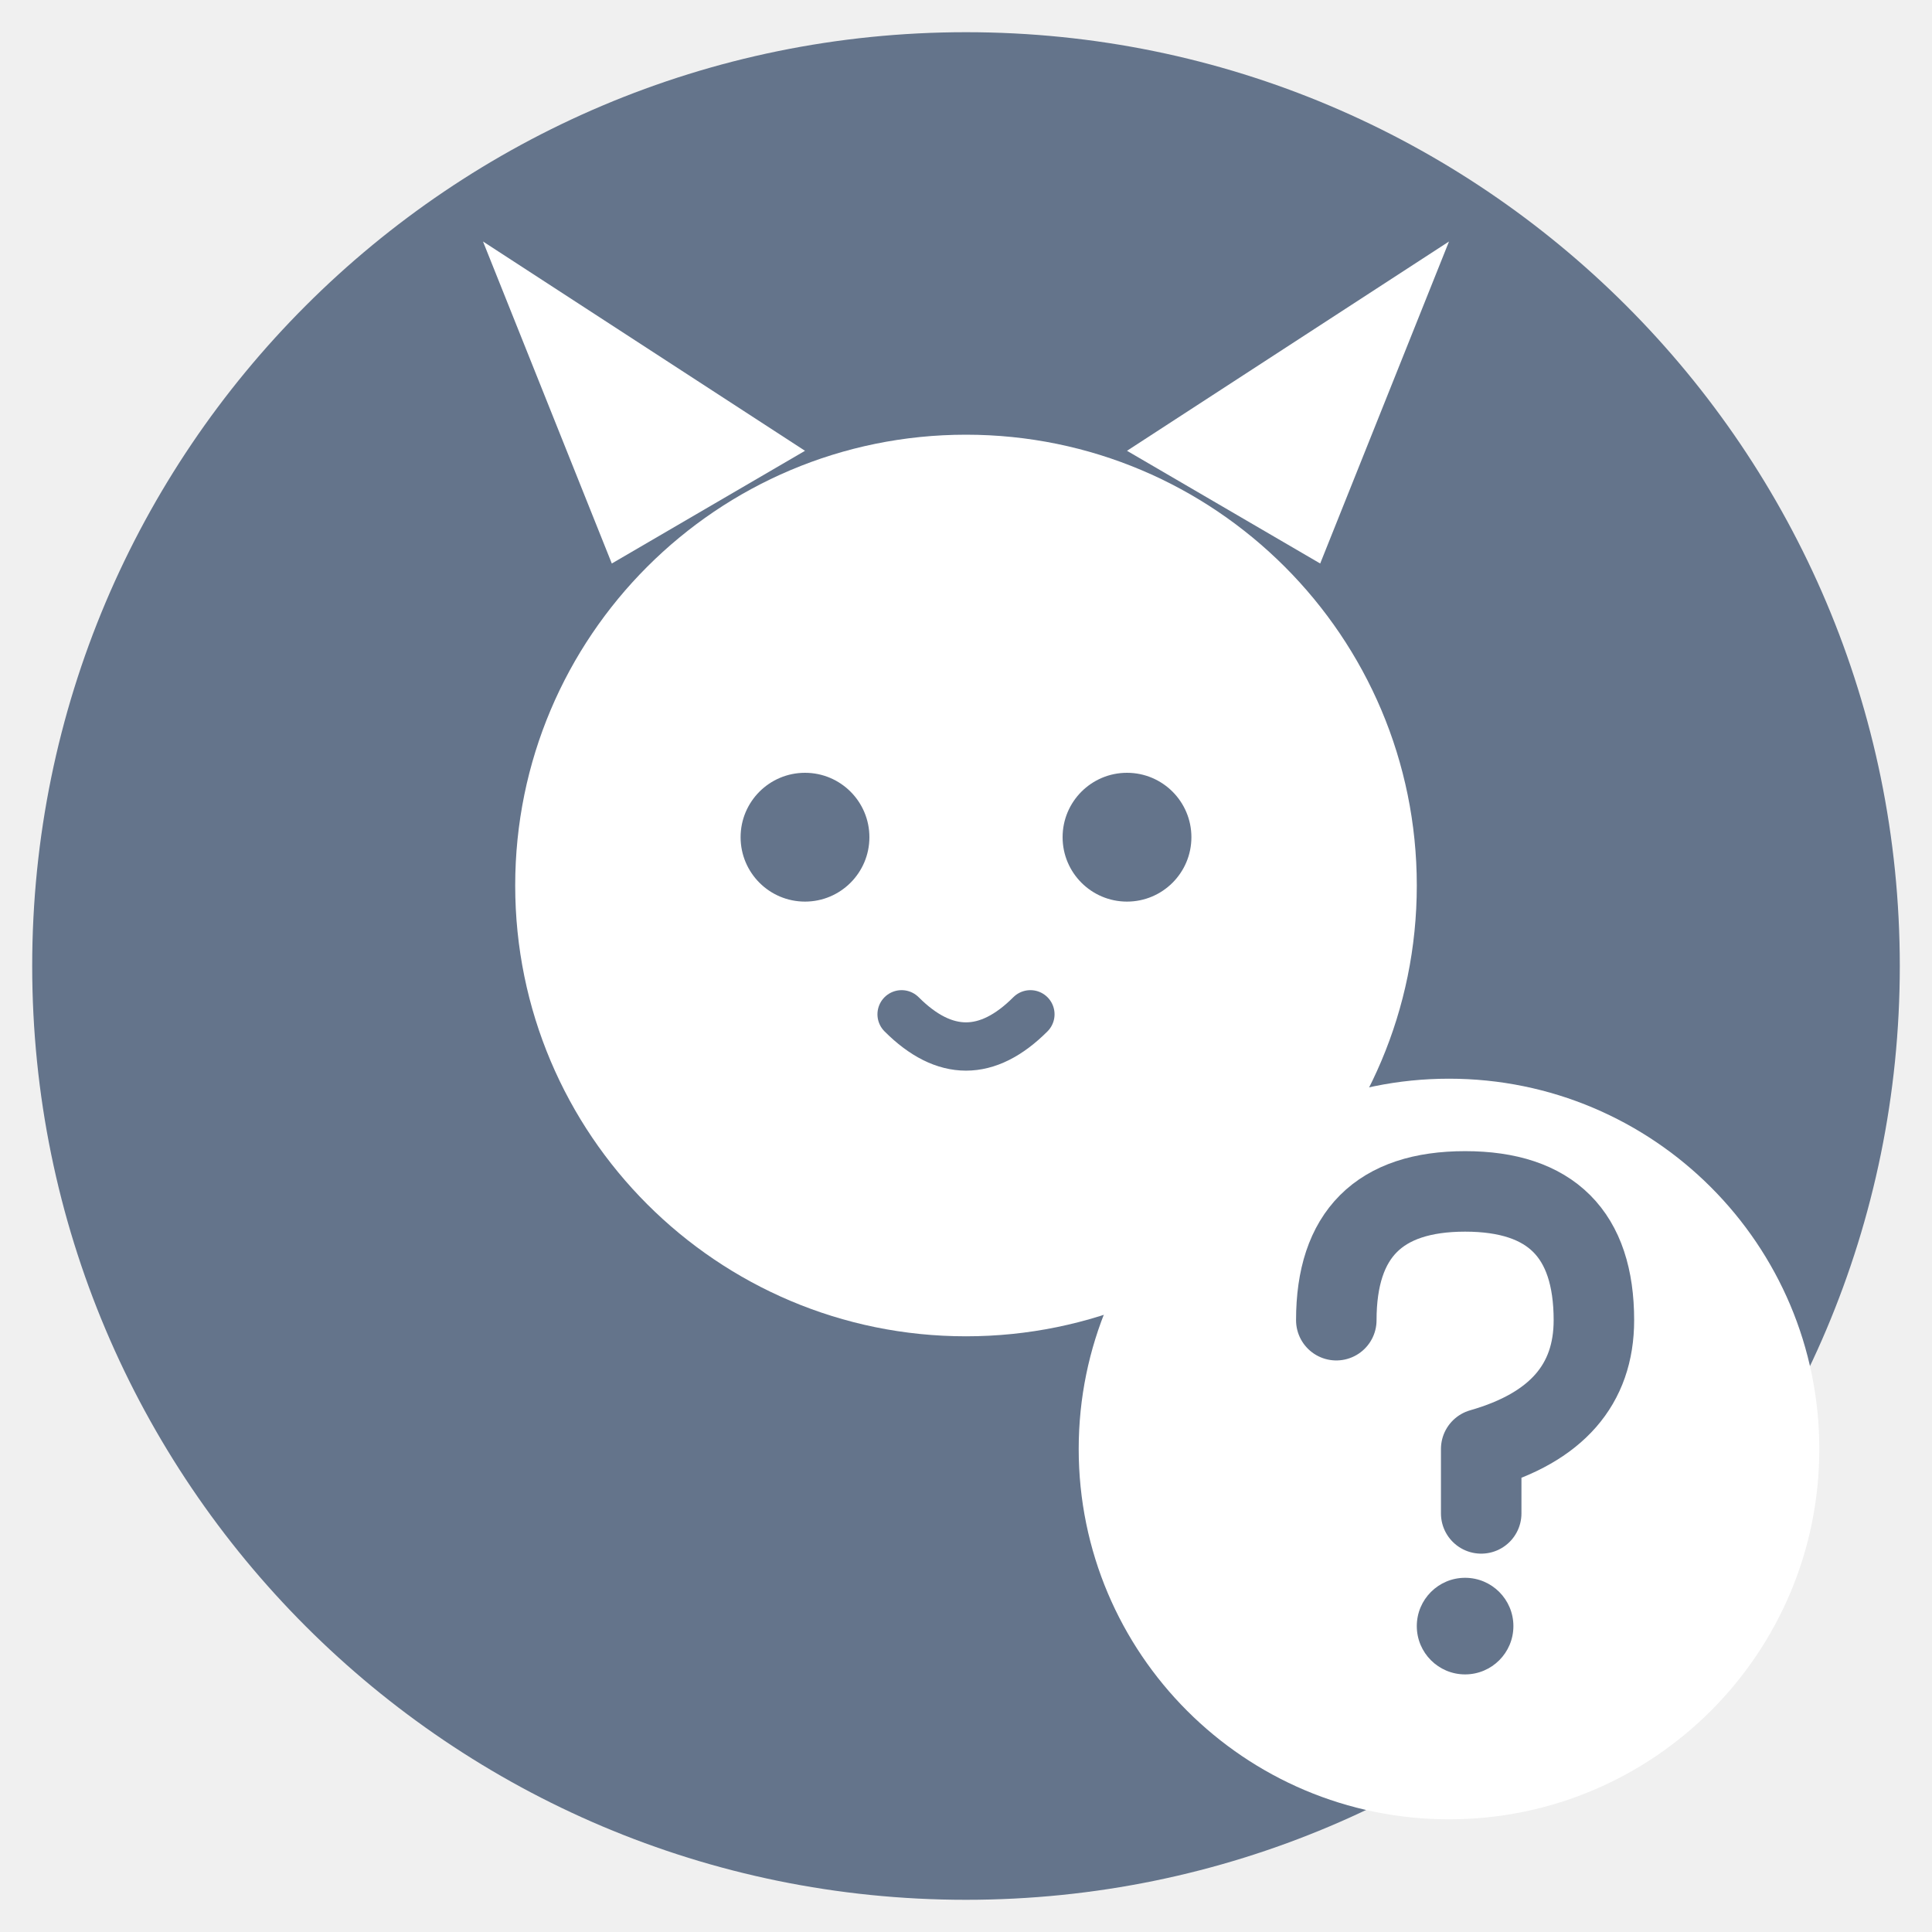
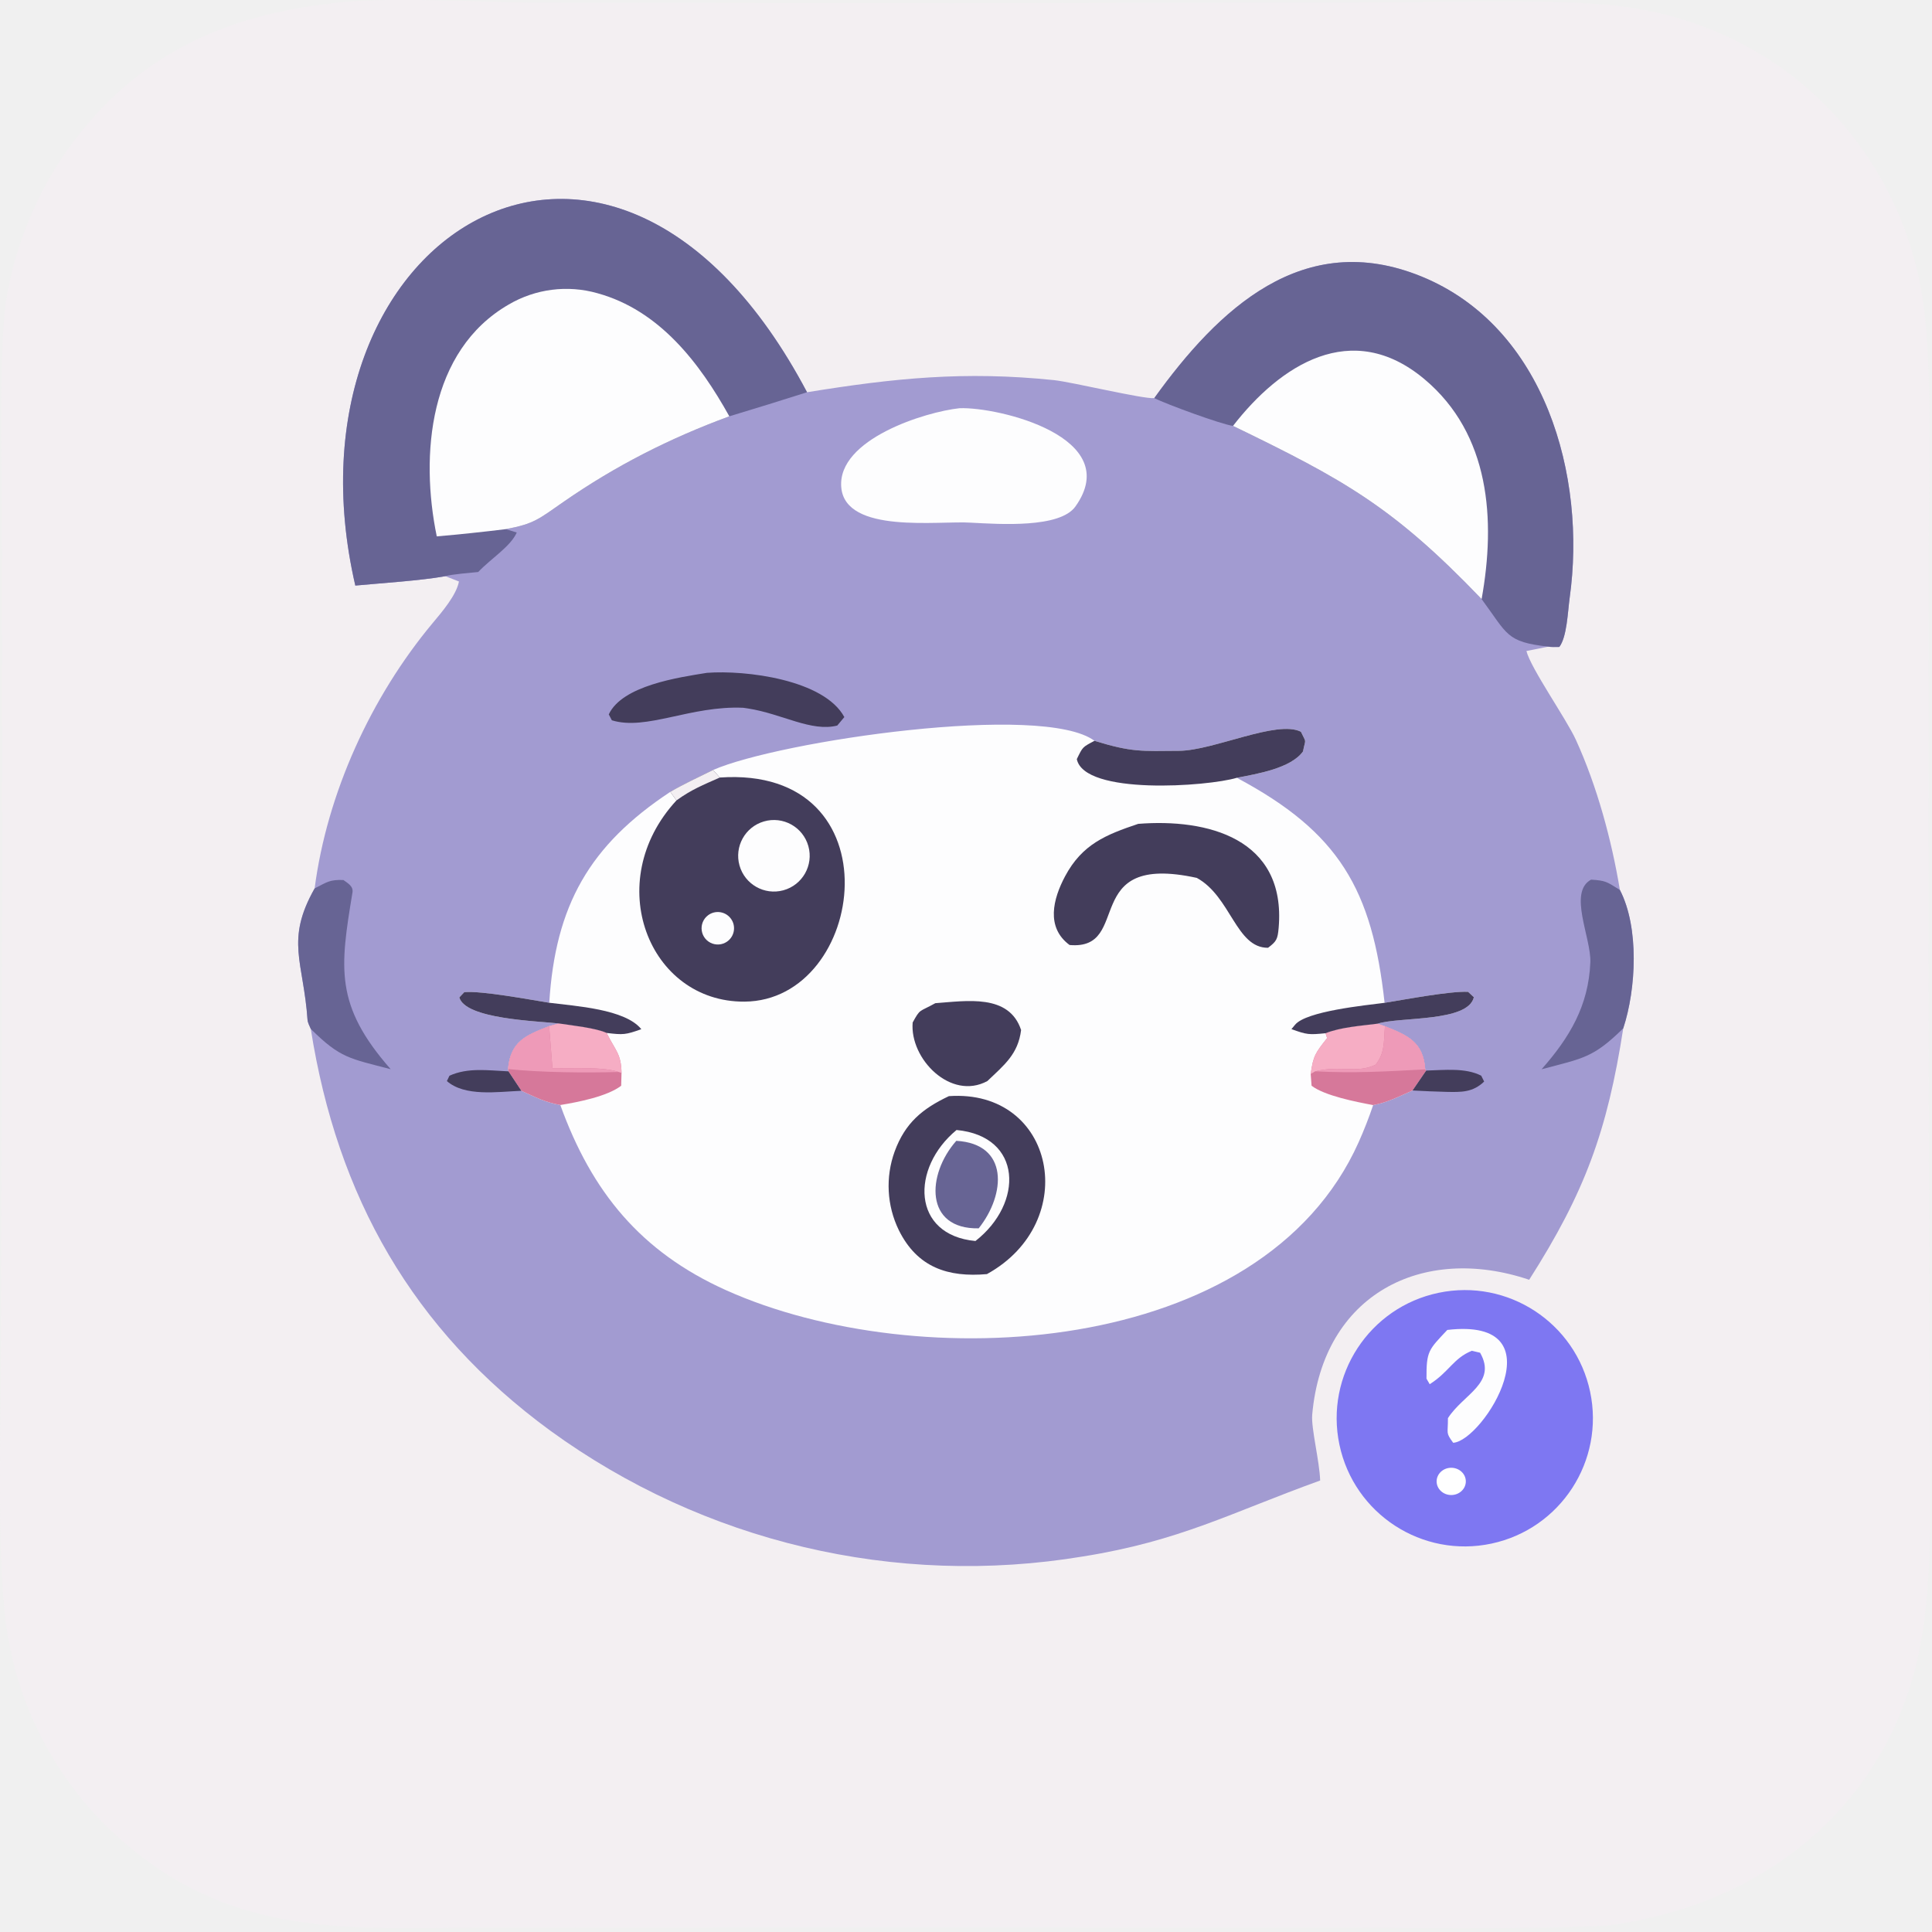
- <svg xmlns="http://www.w3.org/2000/svg" width="120" height="120" viewBox="0 0 120 120" fill="none">
-   <circle cx="60" cy="60" r="58" fill="#64748B" />
-   <path d="M38 35 L30 15 L50 28 Z" fill="#FFFFFF" />
-   <path d="M82 35 L90 15 L70 28 Z" fill="#FFFFFF" />
-   <circle cx="60" cy="55" r="28" fill="#FFFFFF" />
-   <circle cx="50" cy="52" r="4" fill="#64748B" />
-   <circle cx="70" cy="52" r="4" fill="#64748B" />
-   <path d="M56 63 Q60 67 64 63" stroke="#64748B" stroke-width="3" fill="none" stroke-linecap="round" />
-   <circle cx="90" cy="90" r="23" fill="#FFFFFF" />
-   <path d="M83 82 Q83 74 91 74 Q99 74 99 82 Q99 88 92 90 L92 94" stroke="#64748B" stroke-width="5" fill="none" stroke-linecap="round" stroke-linejoin="round" />
-   <circle cx="91" cy="101" r="3" fill="#64748B" />
+ <svg xmlns="http://www.w3.org/2000/svg" width="487" height="487" viewBox="0 0 487 487" fill="none">
+   <path d="M82.922 0.943C94.865 -0.978 122.898 0.623 135.695 0.674L239.96 0.813L346.844 0.609C363.709 0.547 393.303 -0.43 408.995 1.655C423.922 3.527 438.132 9.146 450.302 17.991C469.355 32.22 481.838 53.561 484.9 77.148C487.069 92.924 486.176 120.748 486.161 137.749L486.122 241.958L486.314 347.074C486.343 367.041 487.516 389.171 485.013 408.779C479.483 452.117 447.014 479.94 405.266 485.352C381.575 486.554 354.253 485.877 330.175 485.877L200.932 485.848L123.396 485.906C91.407 485.931 62.441 488.772 35.335 467.731C16.397 453.27 4.137 431.744 1.364 408.073C-0.764 390.373 0.223 358.39 0.264 339.218L0.51 220.277L0.455 127.916C0.433 115.469 -0.237 87.411 1.495 76.048C3.952 60.542 10.361 45.931 20.106 33.625C36.537 13.09 57.364 3.939 82.922 0.943Z" fill="#F3EFF2" />
+   <path d="M89.566 147.605C69.216 59.545 154.239 5.77 203.431 98.874C225.424 95.302 243.143 93.496 265.661 95.817C270.146 96.278 288.35 100.665 290.956 100.351C307.07 77.966 328.45 57.504 358.304 69.688C389.487 82.416 399.978 120.033 395.655 150.785C395.184 154.22 394.988 160.535 393.06 163.077C392.294 163.082 390.979 163.145 390.292 162.998L384.767 164.102C385.871 168.484 394.826 181.208 397.235 186.493C402.574 198.201 406.23 211.699 408.33 224.335C413.232 233.81 412.437 249.277 409.174 259.208C405.155 285.112 399.483 300.618 385.459 322.591C358.574 313.528 333.435 326.213 330.766 356.645C330.477 359.982 332.616 368.314 332.773 373.192C310.265 381.313 297.497 388.433 272.972 392.339C225.777 400.19 177.41 388.766 138.709 360.625C103.948 335.187 84.987 301.58 78.338 259.356C78.039 258.688 77.563 257.741 77.519 257.074C76.503 242.363 71.871 237.103 79.31 223.942C82.445 199.908 93.54 175.653 109.076 157.041C111.352 154.313 115.037 150.054 115.69 146.575L112.26 145.24C106.141 146.354 96.023 146.997 89.566 147.605Z" fill="#A29BD1" />
+   <path d="M89.565 147.605C69.216 59.545 154.239 5.77 203.431 98.874C196.914 100.95 190.383 102.972 183.842 104.939C168.778 110.494 155.2 117.373 141.996 126.539C135.764 130.867 134.65 132.035 127.496 133.38L130.258 134.234C128.693 137.786 123.757 140.789 120.543 144.185C118.678 144.381 113.791 144.759 112.26 145.24C106.141 146.354 96.023 146.997 89.565 147.605Z" fill="#676494" />
+   <path d="M110.096 135.206C105.861 114.715 108.119 88.369 128.227 76.764C134.979 72.8 143.056 71.769 150.588 73.909C166.227 78.207 176.35 91.475 183.842 104.94C168.778 110.495 155.201 117.374 141.996 126.54C135.764 130.868 134.65 132.036 127.496 133.381C121.706 134.092 115.906 134.701 110.096 135.206Z" fill="#FDFDFE" />
+   <path d="M290.955 100.352C307.069 77.966 328.449 57.504 358.303 69.688C389.486 82.417 399.977 120.033 395.654 150.785C395.183 154.22 394.987 160.535 393.059 163.077C392.293 163.082 390.978 163.146 390.291 162.998C379.589 161.811 380.055 159.907 373.47 151.011C351.168 127.742 338.793 120.926 310.804 107.359C307.673 106.912 293.978 101.868 290.955 100.352Z" fill="#676494" />
+   <path d="M310.805 107.358C322.66 92.068 340.693 80.179 359.064 95.582C375.576 109.429 377.073 131.01 373.471 151.01C351.169 127.742 338.794 120.926 310.805 107.358Z" fill="#FDFDFE" />
+   <path d="M388.584 269.533C395.611 261.569 400.429 253.566 400.876 242.589C401.126 236.391 395.208 224.929 401.057 221.734C404.811 221.965 405.017 222.274 408.329 224.335C413.232 233.81 412.437 249.277 409.174 259.209C401.573 266.687 399.05 266.746 388.584 269.533Z" fill="#676494" />
+   <path d="M79.31 223.943C82.529 222.299 83.093 221.715 86.553 221.823C87.647 222.608 89.109 223.383 88.849 224.968C85.704 243.978 84.29 253.375 98.486 269.518C88.152 266.8 85.817 266.795 78.338 259.356C78.039 258.689 77.563 257.742 77.519 257.074C76.503 242.363 71.871 237.103 79.31 223.943Z" fill="#676494" />
+   <path d="M275.887 186.738C285.352 189.653 287.791 189.334 297.212 189.26C305.956 189.191 321.899 181.384 327.925 184.456C329.358 187.523 329.127 185.933 328.445 189.417C325.383 193.662 316.973 195.05 311.766 196.061C337.557 209.801 345.889 224.237 349.015 252.78C354.064 251.966 365.478 249.797 370.056 250.008L371.518 251.367C370.056 257.707 352.793 256.255 347.243 258.041L349.098 258.683C354.874 260.995 358.76 262.614 359.265 269.562L359.506 269.857L356.066 274.876C352.759 276.334 349.663 277.933 346.134 278.561C345.065 281.721 343.848 284.837 342.489 287.885C318.101 342.46 231.199 346.876 183.023 325.226C161.526 315.57 149.126 300.412 141.24 278.537C137.334 277.85 135.004 276.569 131.417 274.955L128.163 270.058L128.055 269.479C128.674 262.422 132.643 260.936 138.419 258.654L140.882 257.987C135.21 257.359 117.309 256.868 115.783 251.421L117.03 250.096C121.51 249.704 133.429 251.966 138.453 252.766C139.979 228.211 148.596 213.064 168.97 199.599C172.213 197.685 176.31 195.791 179.74 194.093C196.434 186.792 262.893 177.022 275.887 186.738Z" fill="#FDFDFE" />
+   <path d="M168.97 199.599C172.214 197.686 176.311 195.792 179.741 194.094L181.443 195.993C226.303 192.872 218.486 252.29 187.641 252.481C163.533 252.629 151.526 222.294 170.521 201.758L168.97 199.599Z" fill="#433D5B" />
+   <path d="M168.969 199.599C172.212 197.686 176.31 195.792 179.74 194.094L181.442 195.993C177.154 197.901 174.391 198.971 170.519 201.758L168.969 199.599Z" fill="#F3EFF2" />
+   <path d="M192.552 207.063C197.365 205.655 202.4 208.447 203.759 213.271C205.123 218.094 202.287 223.104 197.449 224.419C192.679 225.715 187.753 222.928 186.408 218.168C185.069 213.408 187.807 208.452 192.552 207.063Z" fill="#FDFDFE" />
+   <path d="M178.479 230.714C180.226 229.399 182.694 229.694 184.087 231.377C185.486 233.06 185.309 235.538 183.695 237.015C182.581 238.03 181.001 238.354 179.578 237.849C178.155 237.348 177.12 236.102 176.894 234.61C176.663 233.119 177.272 231.622 178.479 230.714Z" fill="#FDFDFE" />
+   <path d="M275.887 186.738C285.353 189.652 287.791 189.333 297.213 189.26C305.957 189.191 321.9 181.384 327.925 184.456C329.358 187.523 329.128 185.933 328.445 189.417C325.384 193.661 316.973 195.05 311.767 196.061C304.387 198.264 273.316 200.502 271.432 191.35C272.953 188.229 272.82 188.367 275.887 186.738Z" fill="#433D5B" />
+   <path d="M334.128 260.445C337.921 258.929 343.078 258.571 347.244 258.041L349.099 258.684C354.874 260.995 358.761 262.614 359.266 269.562L359.506 269.857L356.067 274.877C352.759 276.334 349.663 277.934 346.135 278.562C341.836 277.757 333.902 276.211 330.609 273.679L330.389 270.711C331.036 266.093 331.576 265.416 334.53 261.672L334.128 260.445Z" fill="#D6789A" />
+   <path d="M334.128 260.445C337.921 258.929 343.078 258.571 347.244 258.041L349.099 258.684C348.804 262.56 349.099 265.465 346.753 268.365C342.106 270.666 337.729 268.483 331.522 270.048L330.389 270.711C331.036 266.093 331.576 265.416 334.53 261.672L334.128 260.445Z" fill="#F6ADC4" />
+   <path d="M349.098 258.684C354.874 260.995 358.76 262.614 359.265 269.562C349.353 270.082 341.438 270.568 331.521 270.048C337.729 268.483 342.106 270.666 346.753 268.365C349.098 265.465 348.804 262.56 349.098 258.684Z" fill="#EE9AB8" />
+   <path d="M128.057 269.479C128.675 262.423 132.645 260.936 138.42 258.655L140.883 257.987C144.058 258.468 150.261 259.126 152.915 260.377C155.163 264.921 156.576 265.564 156.669 270.441L156.581 273.685C153.067 276.378 145.702 277.821 141.242 278.538C137.336 277.851 135.005 276.57 131.418 274.956L128.165 270.058L128.057 269.479Z" fill="#D6789A" />
+   <path d="M140.883 257.987C144.058 258.468 150.26 259.126 152.915 260.377C155.162 264.921 156.576 265.564 156.669 270.441L155.938 270.215C152.032 268.861 143.793 269.303 139.259 269.327L138.42 258.655L140.883 257.987Z" fill="#F6ADC4" />
+   <path d="M128.057 269.479C128.675 262.423 132.645 260.936 138.42 258.654L139.259 269.327C143.793 269.302 152.032 268.861 155.938 270.215C147.562 270.446 136.394 270.357 128.057 269.479Z" fill="#EE9AB8" />
+   <path d="M349.015 252.781C354.064 251.966 365.478 249.798 370.056 250.009L371.518 251.368C370.056 257.708 352.793 256.255 347.243 258.041C343.077 258.571 337.92 258.929 334.127 260.446C329.966 260.853 329.456 260.838 325.535 259.41L326.448 258.311C329.264 254.886 344.103 253.419 349.015 252.781Z" fill="#433D5B" />
+   <path d="M140.882 257.987C135.21 257.358 117.309 256.868 115.783 251.421L117.03 250.096C121.51 249.704 133.429 251.966 138.453 252.766C145.024 253.61 157.571 254.336 161.658 259.429C157.649 260.847 157.139 260.877 152.914 260.376C150.259 259.125 144.057 258.467 140.882 257.987Z" fill="#433D5B" />
+   <path d="M239.188 276.305C265.999 274.445 272.643 308.018 248.771 321.164C239.016 322.018 231.238 319.53 226.562 310.079C223.544 303.887 223.167 296.737 225.512 290.265C228.181 282.993 232.558 279.45 239.188 276.305Z" fill="#433D5B" />
+   <path d="M241.116 284.838C257.785 286.428 258.069 303.317 245.88 312.822C229.771 311.321 229.526 294.402 241.116 284.838Z" fill="#FDFDFE" />
+   <path d="M241.052 287.57C254.35 288.311 253.535 301.059 246.7 309.627C233.024 309.892 233.545 296.064 241.052 287.57Z" fill="#676494" />
+   <path d="M286.907 207.671C304.18 206.302 324.249 211.209 322.311 233.879C322.061 236.754 321.776 237.294 319.637 238.908C311.56 238.987 310.269 225.974 301.672 221.288C271.877 214.781 285.681 239.62 269.61 238.207C263.57 233.756 265.454 226.553 268.472 220.89C272.795 212.779 278.791 210.404 286.907 207.671Z" fill="#433D5B" />
+   <path d="M235.764 252.874C243.649 252.305 254.356 250.45 257.389 259.636C256.633 265.72 253.193 268.395 248.88 272.507C239.675 277.487 229.277 266.913 230.057 257.737C232.039 254.15 231.583 255.205 235.764 252.874Z" fill="#433D5B" />
+   <path d="M241.896 102.894C251.823 102.555 283.497 110.249 271.083 127.669C267.157 133.174 252.054 132.134 244.762 131.751C236.783 131.192 213.009 134.72 212.052 122.791C211.081 110.691 233.26 103.811 241.896 102.894Z" fill="#FDFDFE" />
+   <path d="M178.196 169.603C187.921 168.862 207.726 171.296 212.834 180.756L211.043 182.891C204.468 184.549 197.132 179.922 188.584 178.592L187.372 178.411C174.079 177.812 162.921 184.25 154.23 181.566L153.455 180.079C156.841 172.797 171.1 170.751 178.196 169.603Z" fill="#433D5B" />
+   <path d="M359.506 269.857C364.124 269.739 369.354 269.102 373.373 271.148L374.109 272.63C371.239 275.373 368.388 275.309 364.609 275.23C361.763 275.157 358.912 275.034 356.066 274.877L359.506 269.857Z" fill="#433D5B" />
+   <path d="M131.417 274.955C125.328 275.215 117.202 276.472 112.648 272.507L113.296 271.157C117.938 269.052 122.982 269.818 128.164 270.058L131.417 274.955Z" fill="#433D5B" />
+   <path d="M362.665 325.87C380.09 322.253 397.156 333.416 400.827 350.836C404.497 368.251 393.393 385.356 375.993 389.086C358.514 392.83 341.32 381.656 337.63 364.163C333.945 346.665 345.167 329.501 362.665 325.87Z" fill="#7E77F2" />
+   <path d="M364.826 335.237C393.375 331.91 373.894 363.24 366.303 363.682C364.355 361.008 365.008 361.553 364.979 357.475C368.88 351.4 377.427 348.632 373.09 340.983L371.014 340.492C366.353 342.361 365.273 345.831 360.386 348.917L359.576 347.524C359.537 340.556 360.096 340.251 364.826 335.237Z" fill="#FDFDFE" />
+   <ellipse cx="365.811" cy="373.417" rx="3.68" ry="3.435" fill="white" />
</svg>
